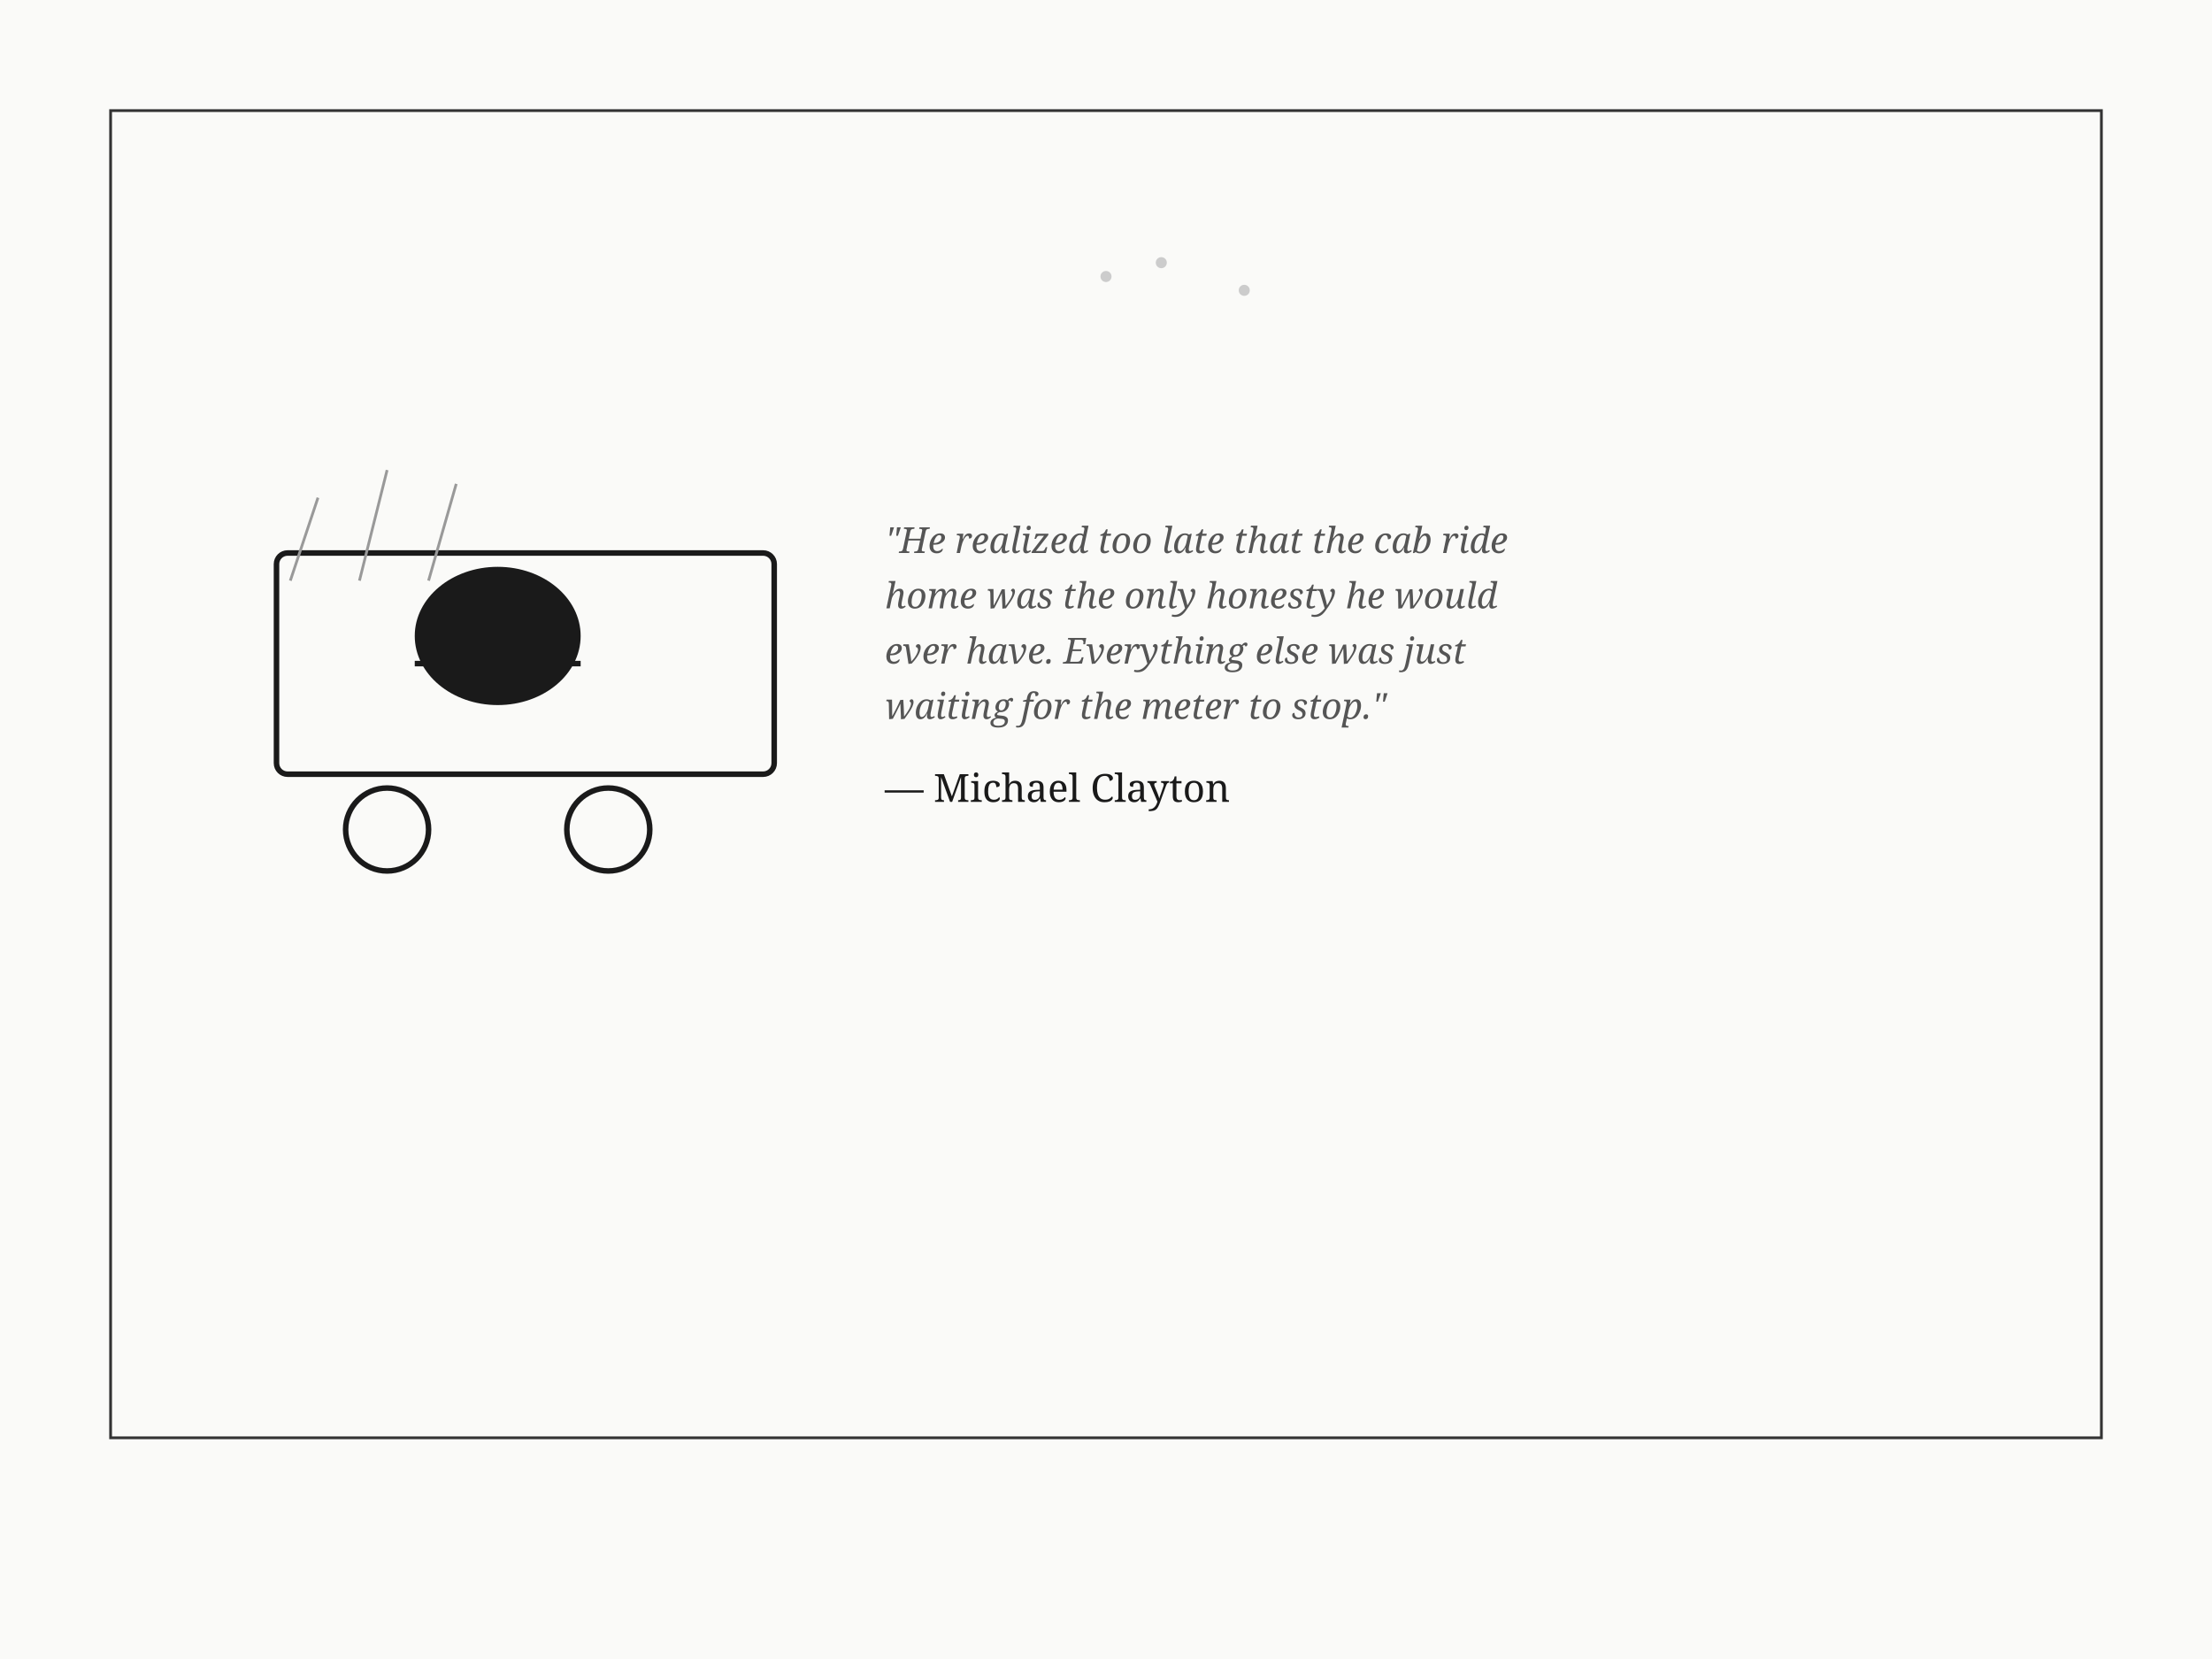
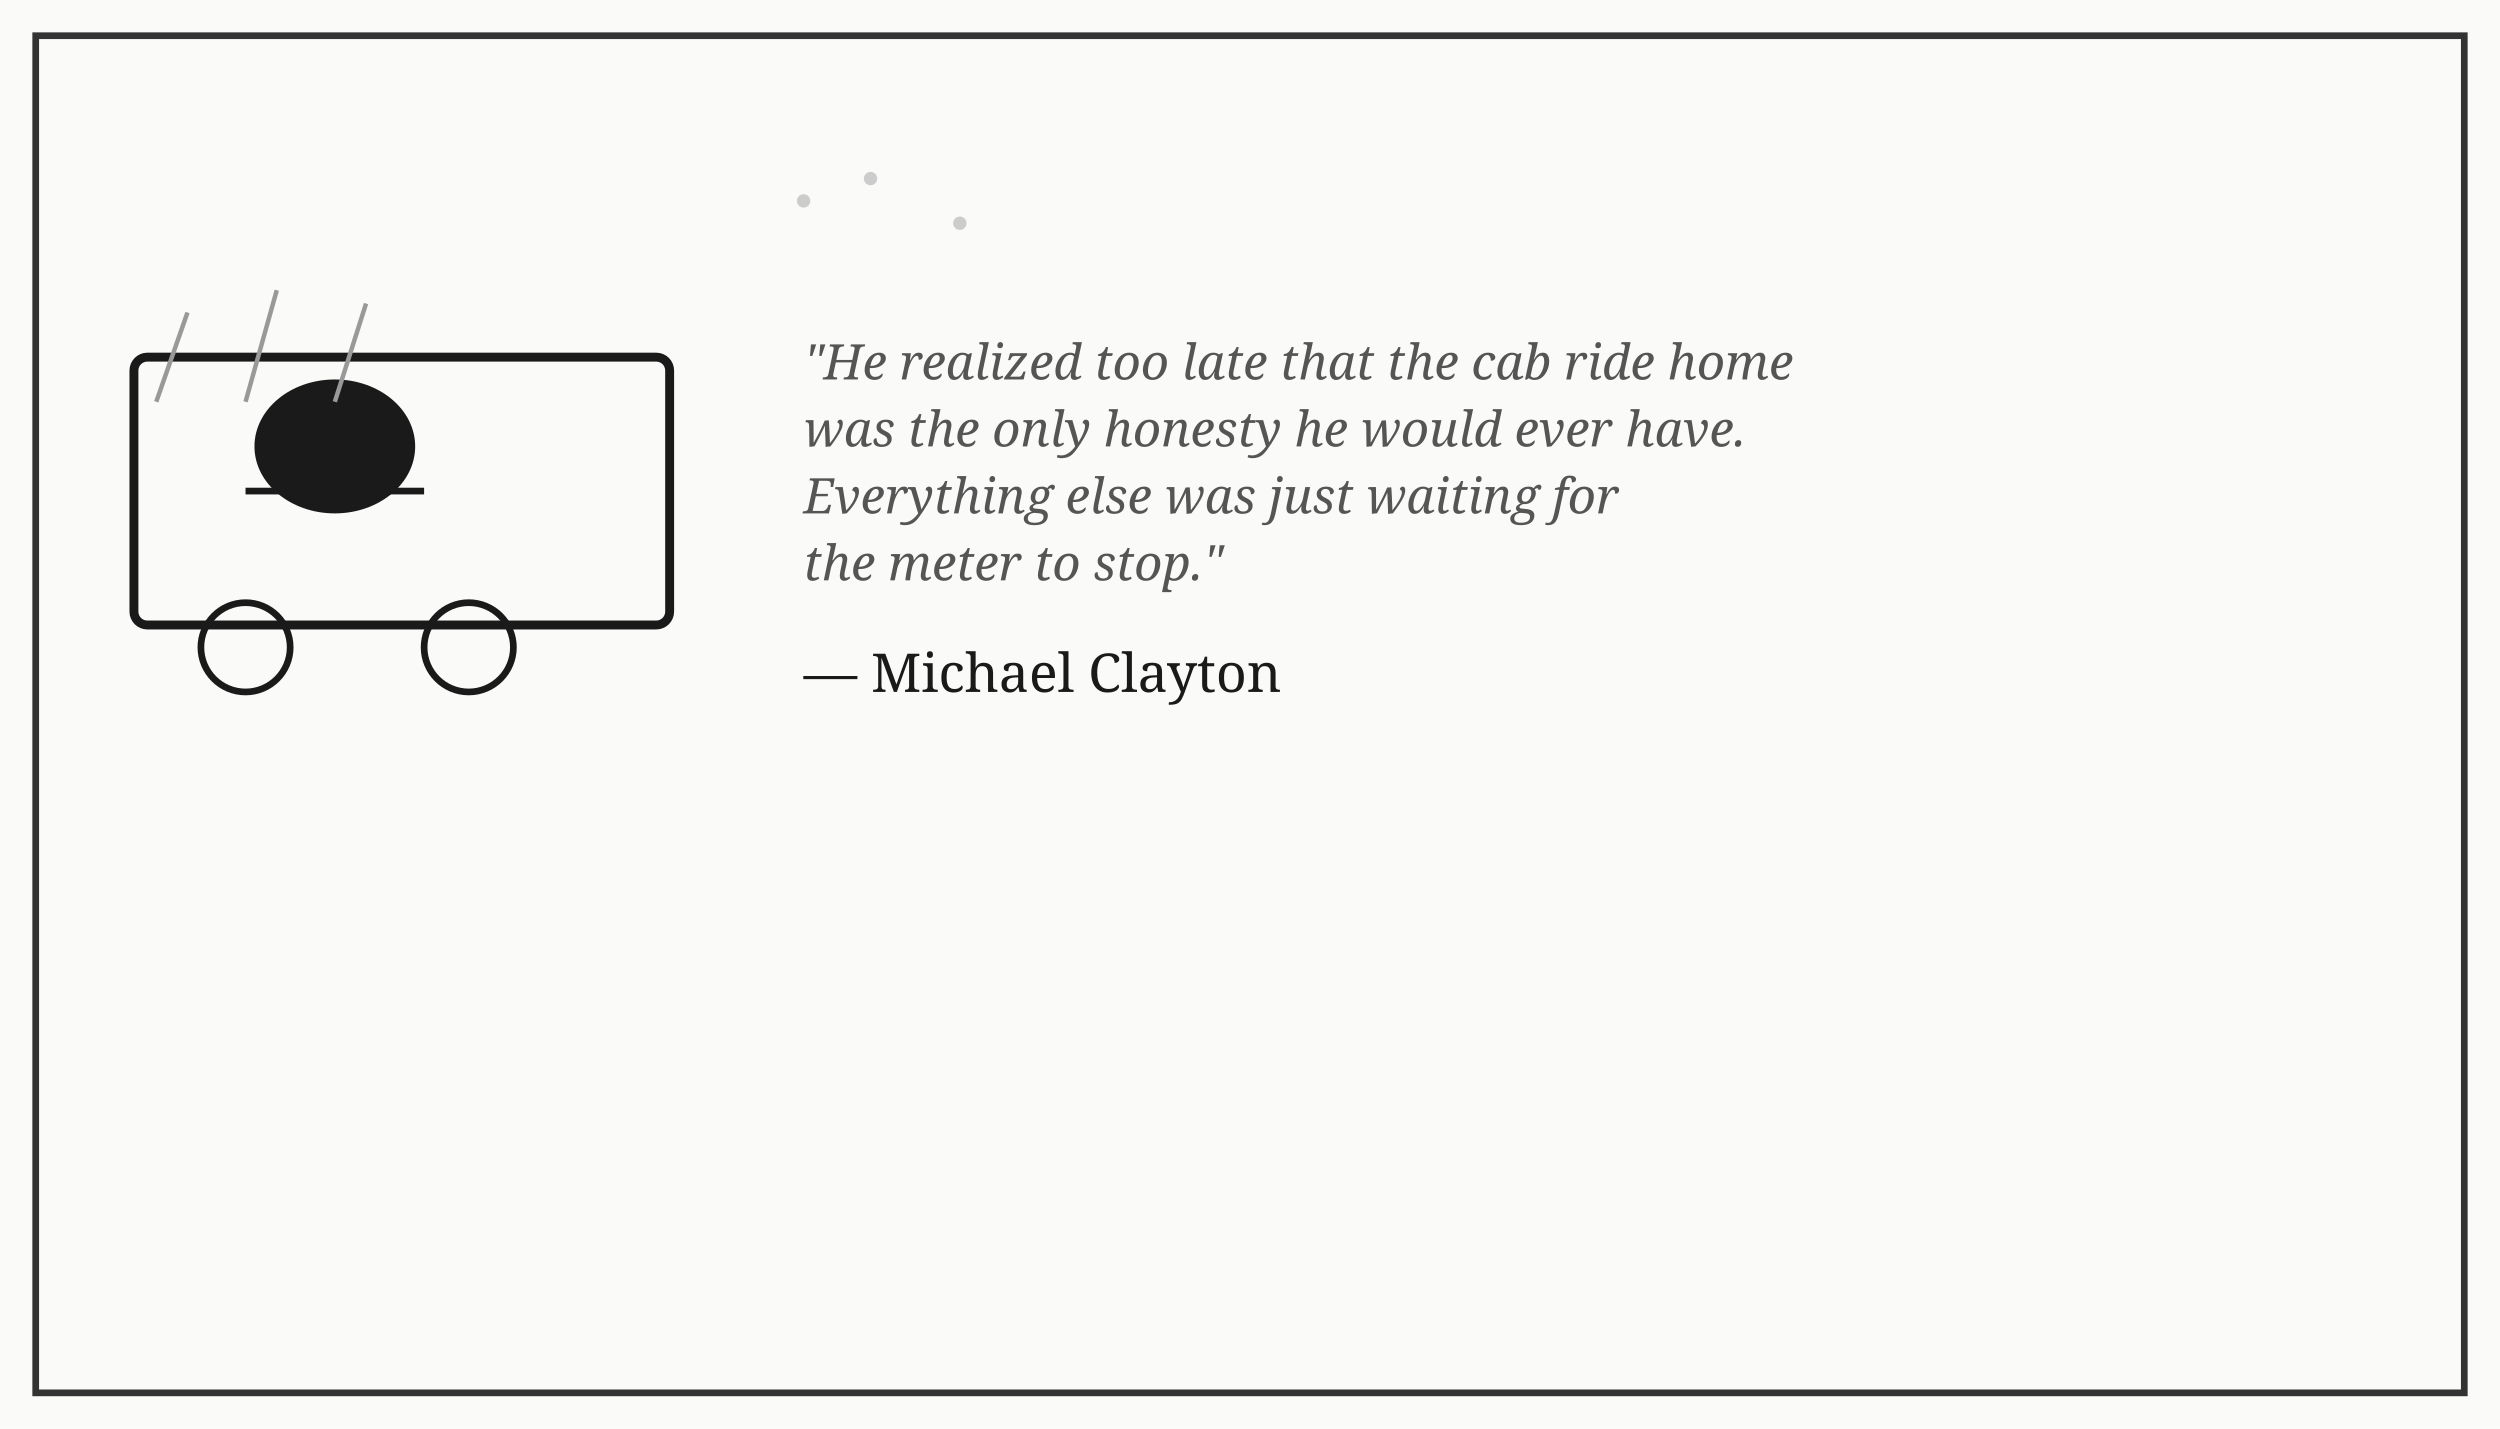
- <svg xmlns="http://www.w3.org/2000/svg" viewBox="0 0 800 600">
+ <svg xmlns="http://www.w3.org/2000/svg" viewBox="0 0 560 320">
  <defs>
    <style>
-       .cartoon-text { font-family: Georgia, serif; font-size: 14px; fill: #1a1a1a; }
-       .cartoon-quote { font-family: Georgia, serif; font-size: 13px; fill: #555; font-style: italic; }
+       .cartoon-text { font-family: Georgia, serif; font-size: 12px; fill: #1a1a1a; }
+       .cartoon-quote { font-family: Georgia, serif; font-size: 11px; fill: #555; font-style: italic; }
    </style>
  </defs>
-   <rect width="800" height="600" fill="#fafaf8" />
-   <rect x="40" y="40" width="720" height="480" fill="none" stroke="#333" stroke-width="1" />
-   <rect x="100" y="200" width="180" height="80" fill="none" stroke="#1a1a1a" stroke-width="2" rx="4" />
-   <circle cx="140" cy="300" r="15" fill="none" stroke="#1a1a1a" stroke-width="2" />
-   <circle cx="220" cy="300" r="15" fill="none" stroke="#1a1a1a" stroke-width="2" />
-   <ellipse cx="180" cy="230" rx="30" ry="25" fill="#1a1a1a" />
-   <line x1="150" y1="240" x2="210" y2="240" stroke="#1a1a1a" stroke-width="2" />
-   <line x1="105" y1="210" x2="115" y2="180" stroke="#999" stroke-width="1" />
-   <line x1="130" y1="210" x2="140" y2="170" stroke="#999" stroke-width="1" />
-   <line x1="155" y1="210" x2="165" y2="175" stroke="#999" stroke-width="1" />
-   <circle cx="400" cy="100" r="2" fill="#ccc" />
-   <circle cx="420" cy="95" r="2" fill="#ccc" />
-   <circle cx="450" cy="105" r="2" fill="#ccc" />
-   <text x="320" y="200" class="cartoon-quote" text-anchor="start">
-     "He realized too late that the cab ride
+   <rect width="560" height="320" fill="#fafaf8" />
+   <rect x="8" y="8" width="544" height="304" fill="none" stroke="#333" stroke-width="1.5" />
+   <rect x="30" y="80" width="120" height="60" fill="none" stroke="#1a1a1a" stroke-width="2" rx="3" />
+   <circle cx="55" cy="145" r="10" fill="none" stroke="#1a1a1a" stroke-width="1.5" />
+   <circle cx="105" cy="145" r="10" fill="none" stroke="#1a1a1a" stroke-width="1.5" />
+   <ellipse cx="75" cy="100" rx="18" ry="15" fill="#1a1a1a" />
+   <line x1="55" y1="110" x2="95" y2="110" stroke="#1a1a1a" stroke-width="1.5" />
+   <line x1="35" y1="90" x2="42" y2="70" stroke="#999" stroke-width="1" />
+   <line x1="55" y1="90" x2="62" y2="65" stroke="#999" stroke-width="1" />
+   <line x1="75" y1="90" x2="82" y2="68" stroke="#999" stroke-width="1" />
+   <circle cx="180" cy="45" r="1.5" fill="#ccc" />
+   <circle cx="195" cy="40" r="1.5" fill="#ccc" />
+   <circle cx="215" cy="50" r="1.5" fill="#ccc" />
+   <text x="180" y="85" class="cartoon-quote" text-anchor="start">
+     "He realized too late that the cab ride home
  </text>
-   <text x="320" y="220" class="cartoon-quote" text-anchor="start">
-     home was the only honesty he would
+   <text x="180" y="100" class="cartoon-quote" text-anchor="start">
+     was the only honesty he would ever have.
  </text>
-   <text x="320" y="240" class="cartoon-quote" text-anchor="start">
-     ever have. Everything else was just
+   <text x="180" y="115" class="cartoon-quote" text-anchor="start">
+     Everything else was just waiting for
  </text>
-   <text x="320" y="260" class="cartoon-quote" text-anchor="start">
-     waiting for the meter to stop."
+   <text x="180" y="130" class="cartoon-quote" text-anchor="start">
+     the meter to stop."
  </text>
-   <text x="320" y="290" class="cartoon-text" font-size="12" text-anchor="start" fill="#999">
+   <text x="180" y="155" class="cartoon-text" font-size="10" text-anchor="start" fill="#999">
    — Michael Clayton
  </text>
</svg>
